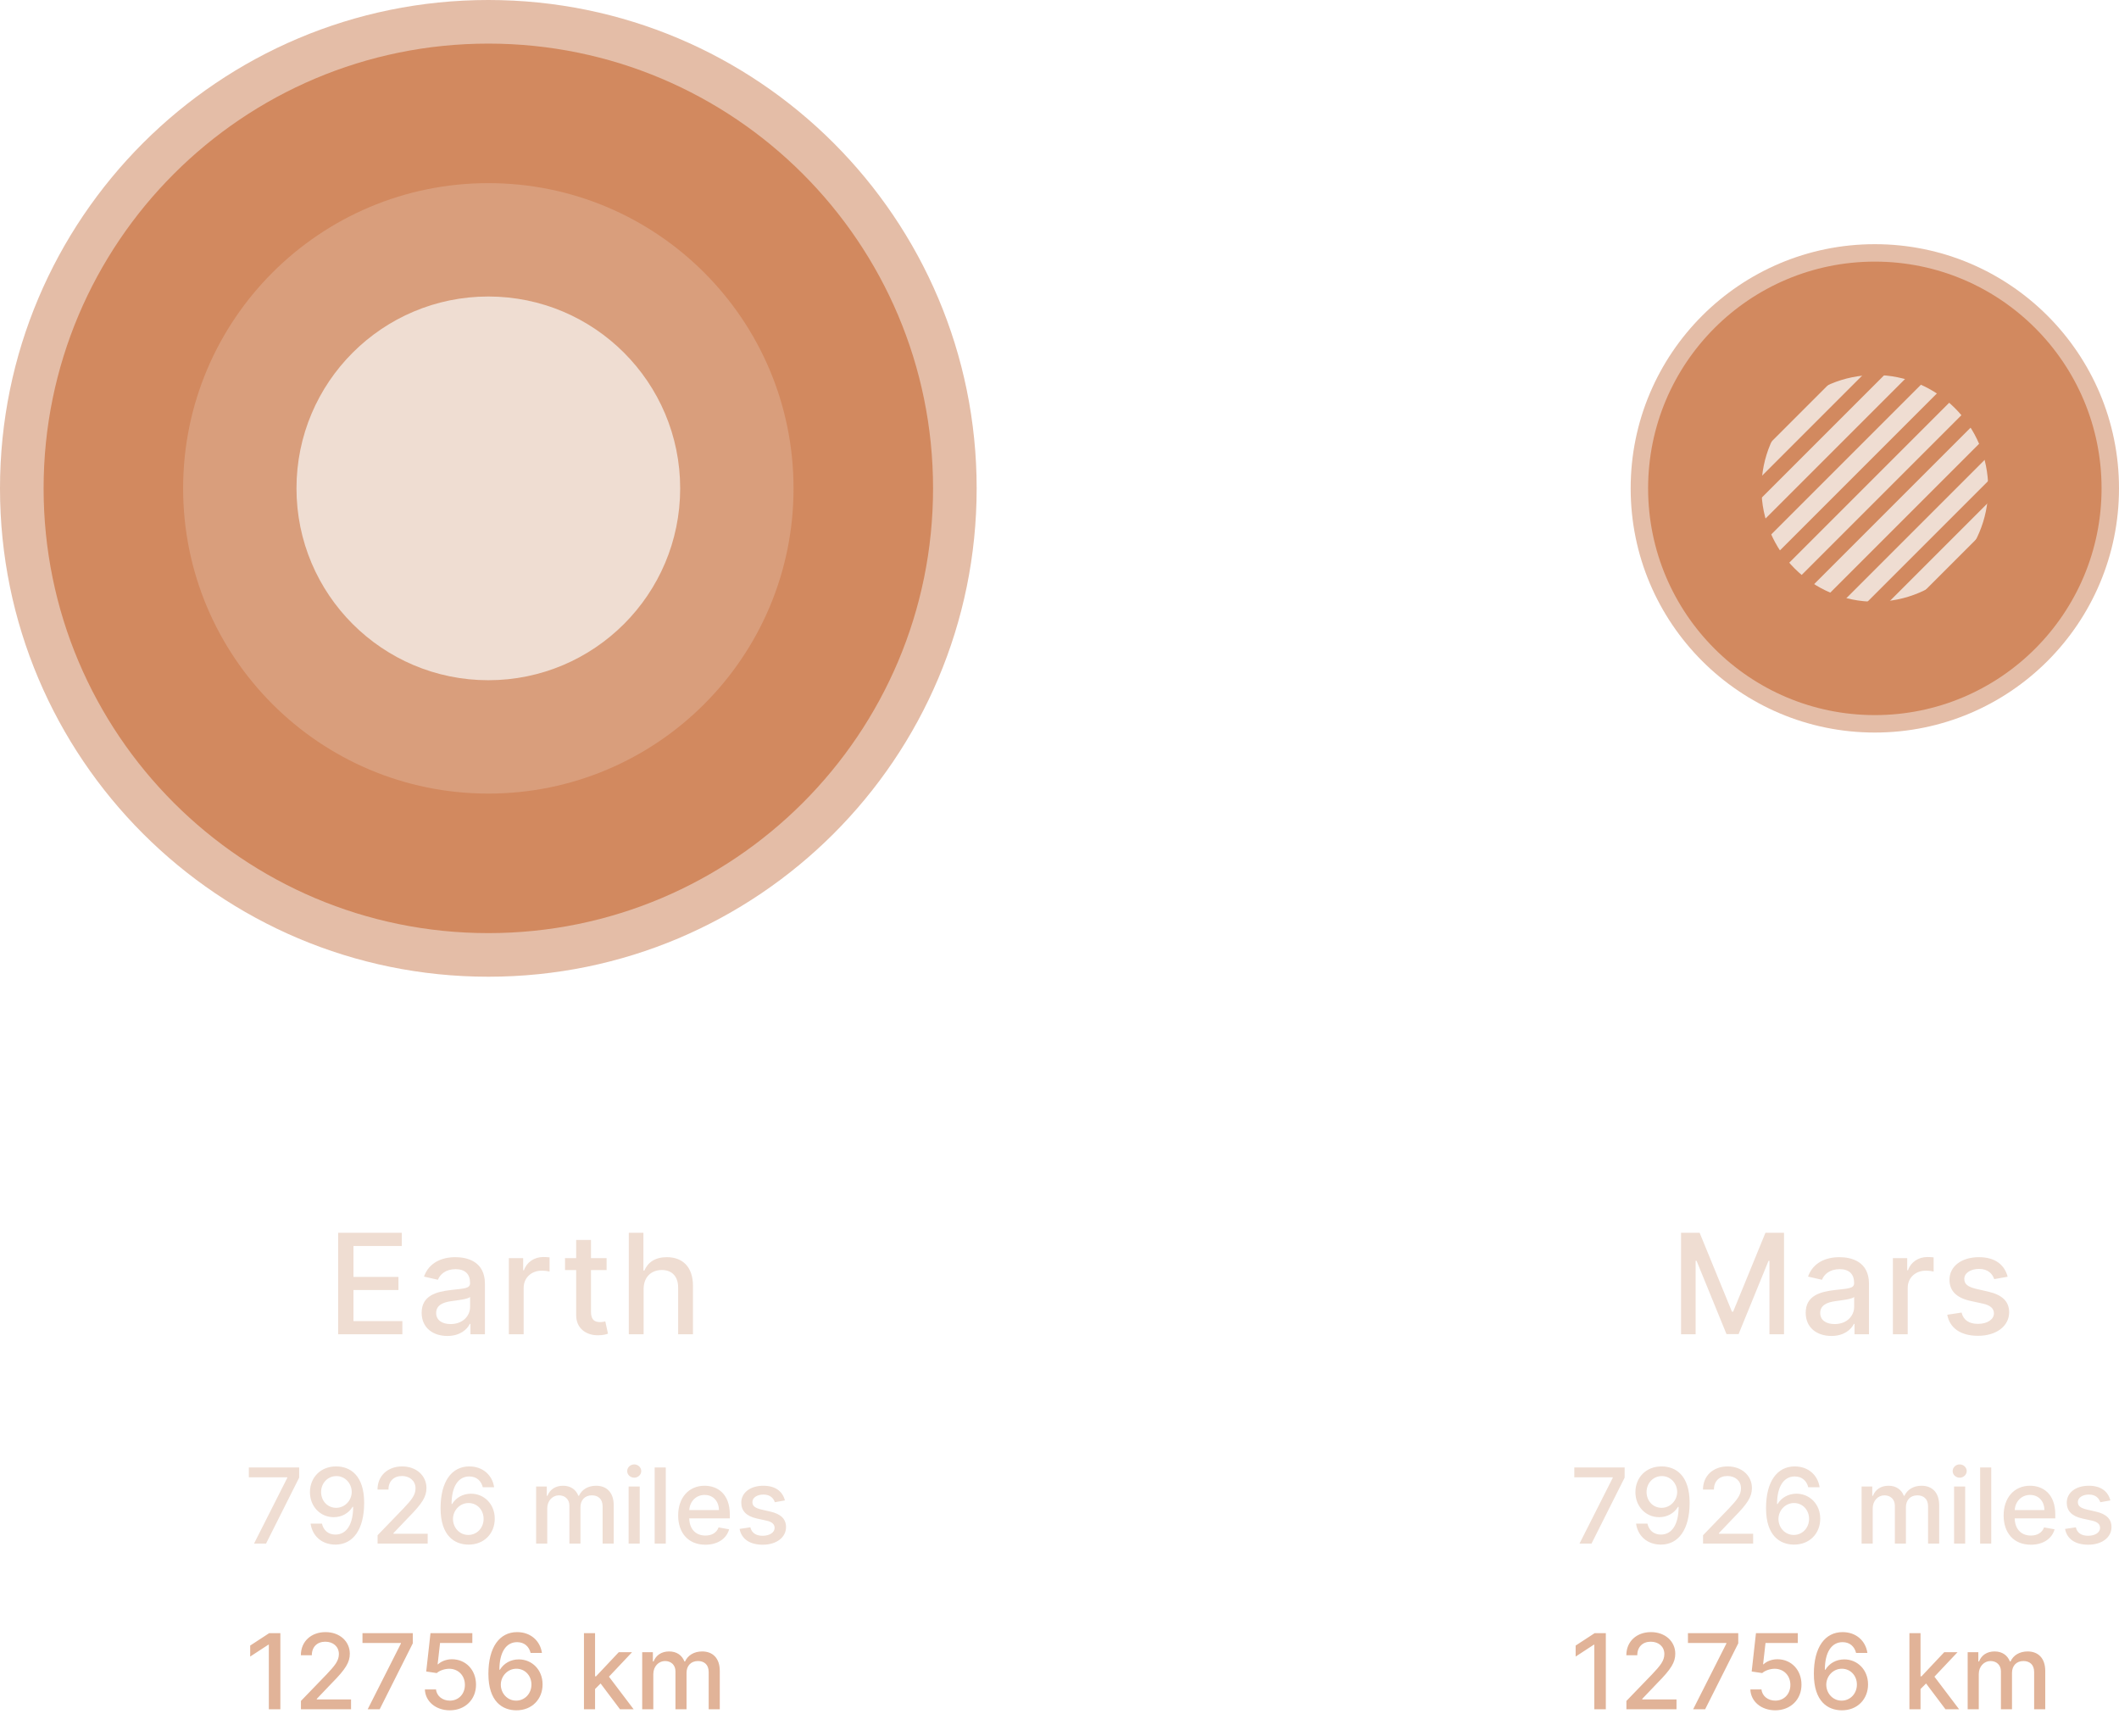
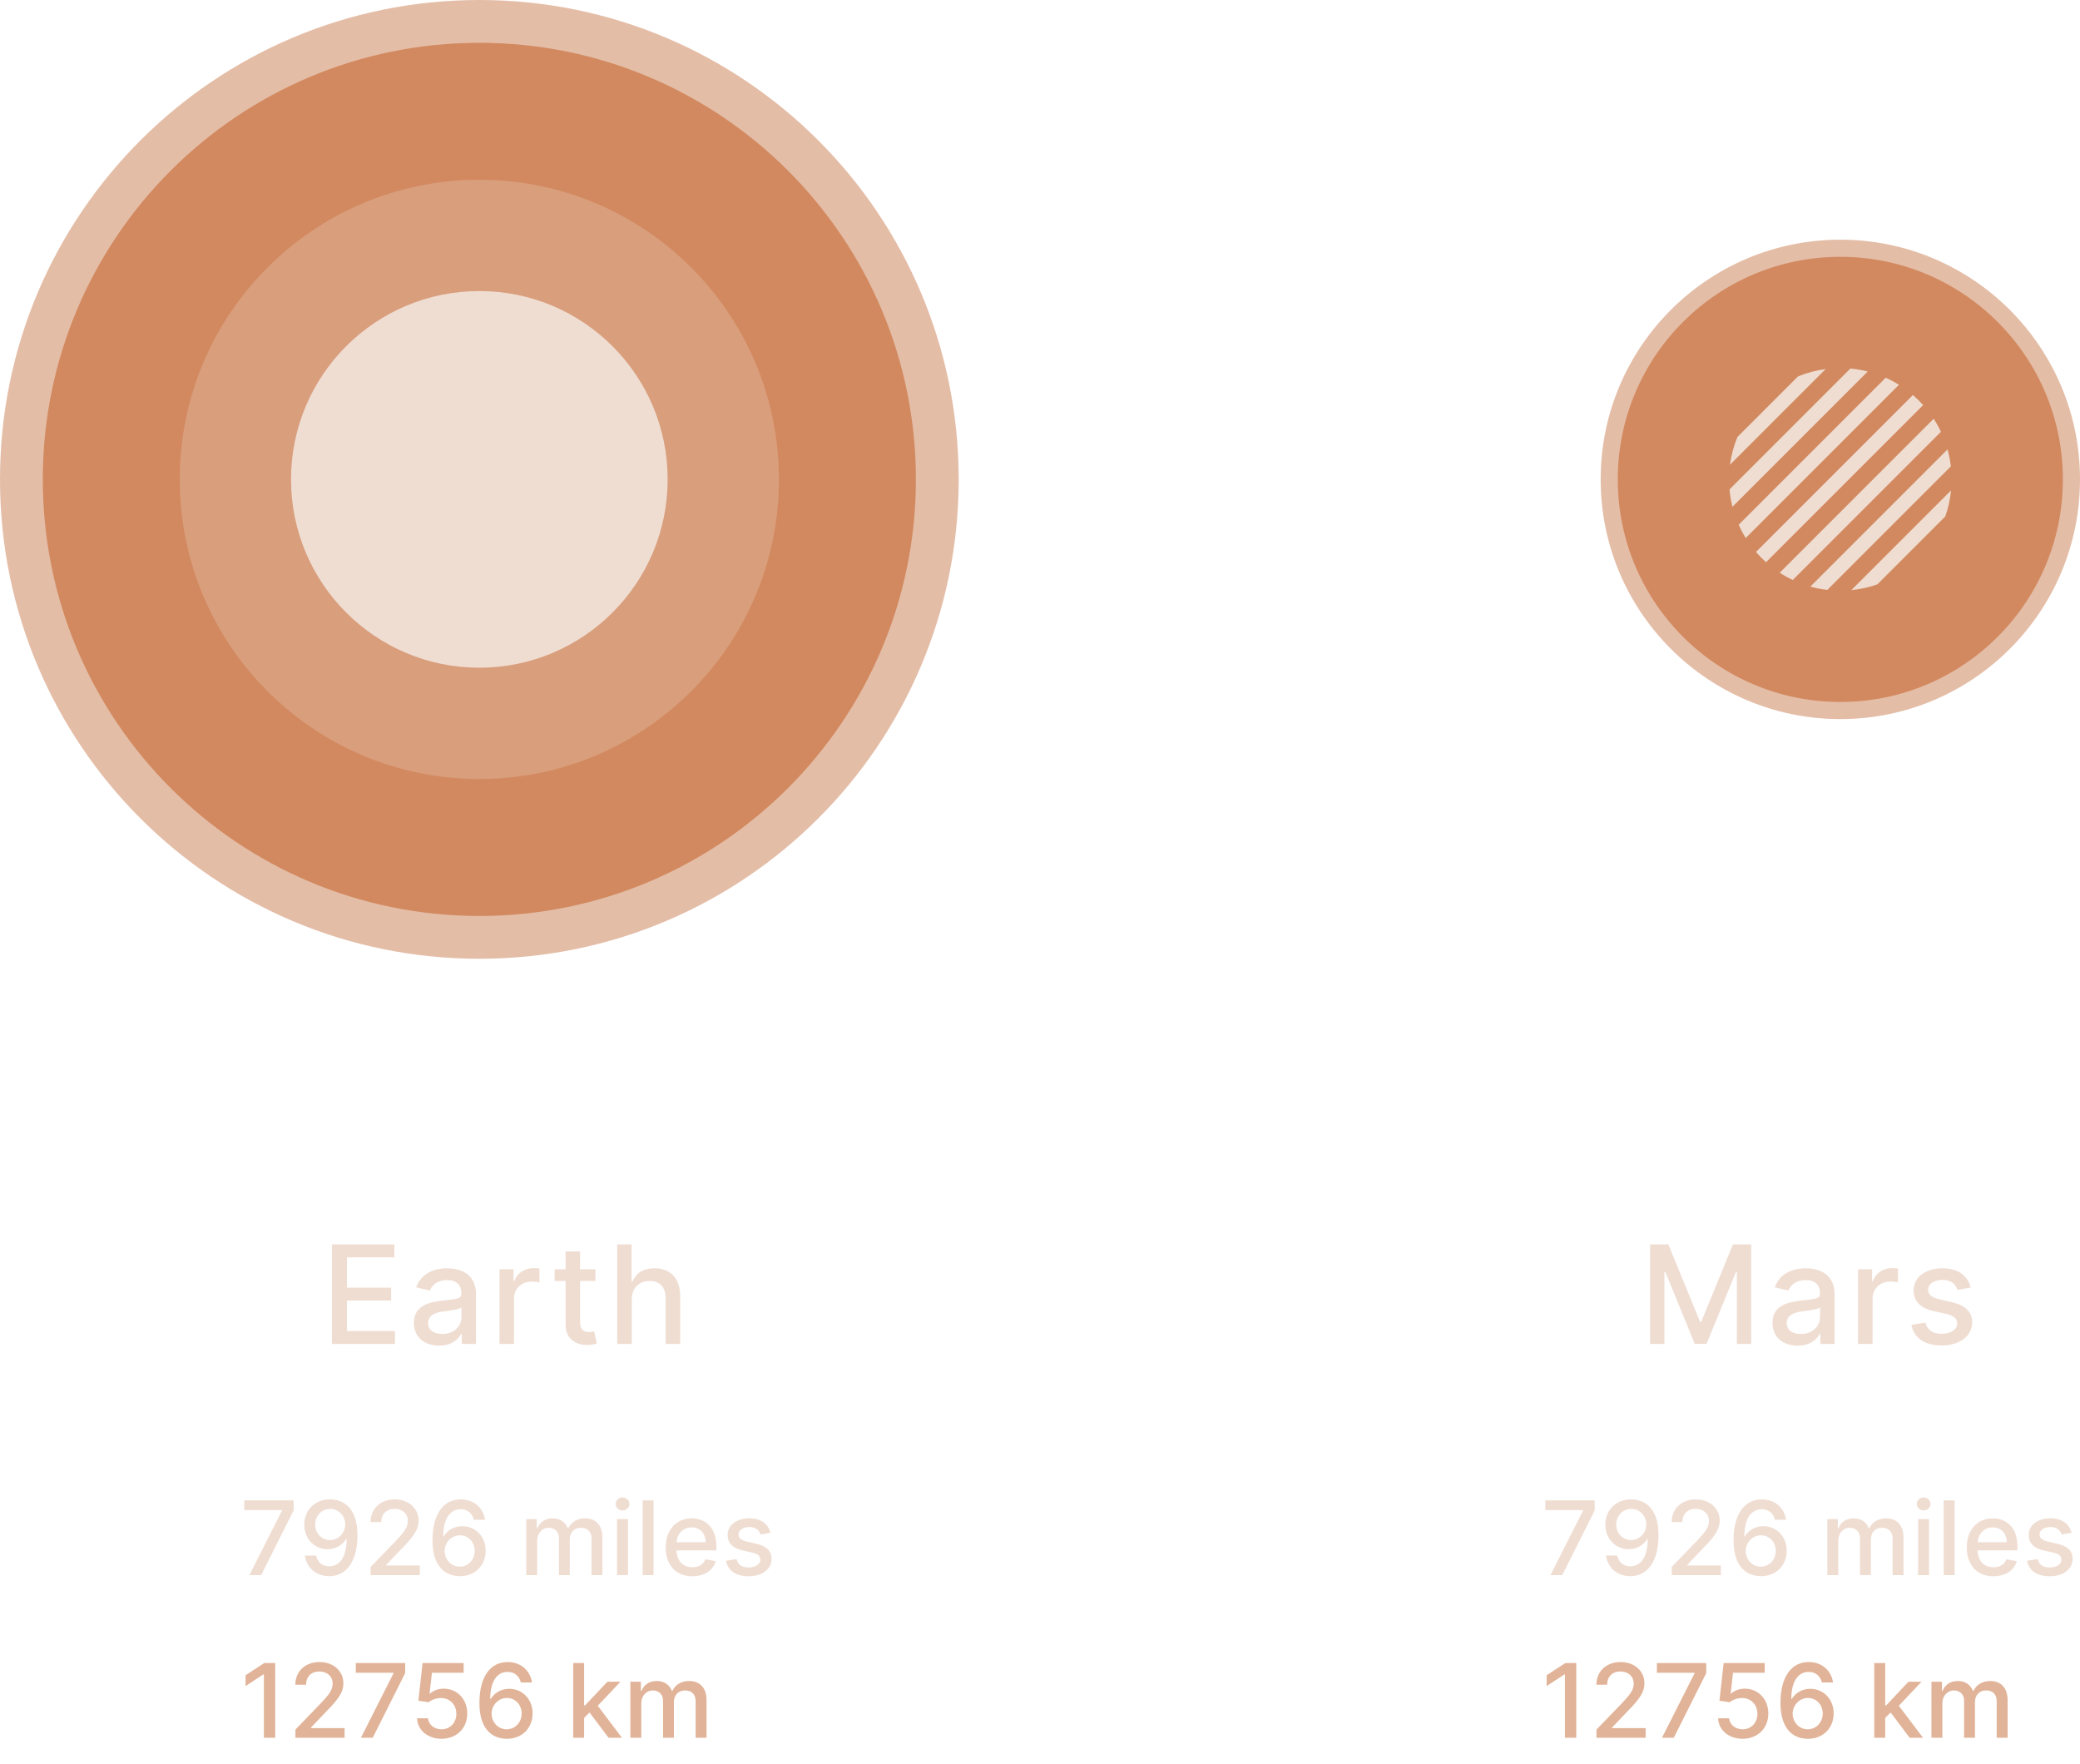
- <svg xmlns="http://www.w3.org/2000/svg" width="243" height="199" viewBox="0 0 243 199" fill="none">
+ <svg xmlns="http://www.w3.org/2000/svg" width="243" height="206" viewBox="0 0 243 206" fill="none">
  <circle cx="56" cy="56" r="56" fill="#E4BDA7" />
  <circle cx="56" cy="56" r="51" fill="#D2895F" />
  <circle cx="56" cy="56" r="35" fill="#D99E7C" />
  <circle cx="56" cy="56" r="22" fill="#EFDDD2" />
-   <path d="M38.778 153H46.142V151.489H40.534V147.926H45.693V146.42H40.534V142.875H46.074V141.364H38.778V153ZM51.302 153.193C52.746 153.193 53.558 152.46 53.882 151.807H53.95V153H55.609V147.205C55.609 144.665 53.609 144.159 52.223 144.159C50.643 144.159 49.189 144.795 48.621 146.386L50.217 146.75C50.467 146.131 51.104 145.534 52.246 145.534C53.342 145.534 53.905 146.108 53.905 147.097V147.136C53.905 147.756 53.268 147.744 51.7 147.926C50.047 148.119 48.354 148.551 48.354 150.534C48.354 152.25 49.643 153.193 51.302 153.193ZM51.672 151.83C50.712 151.83 50.018 151.398 50.018 150.557C50.018 149.648 50.825 149.324 51.808 149.193C52.359 149.119 53.666 148.972 53.91 148.727V149.852C53.91 150.886 53.087 151.83 51.672 151.83ZM58.352 153H60.051V147.67C60.051 146.528 60.932 145.705 62.136 145.705C62.488 145.705 62.886 145.767 63.023 145.807V144.182C62.852 144.159 62.517 144.142 62.301 144.142C61.278 144.142 60.403 144.722 60.085 145.659H59.994V144.273H58.352V153ZM69.562 144.273H67.772V142.182H66.073V144.273H64.795V145.636H66.073V150.79C66.068 152.375 67.278 153.142 68.619 153.114C69.159 153.108 69.522 153.006 69.721 152.932L69.414 151.528C69.301 151.551 69.091 151.602 68.818 151.602C68.267 151.602 67.772 151.42 67.772 150.438V145.636H69.562V144.273ZM73.808 147.818C73.808 146.426 74.689 145.631 75.899 145.631C77.069 145.631 77.768 146.375 77.768 147.653V153H79.467V147.449C79.467 145.273 78.274 144.159 76.478 144.159C75.12 144.159 74.302 144.75 73.893 145.693H73.785V141.364H72.109V153H73.808V147.818Z" fill="#EFDDD2" />
-   <path d="M29.134 177H30.51L34.307 169.44V168.273H28.537V169.402H32.943V169.466L29.134 177ZM38.574 168.153C36.741 168.136 35.544 169.453 35.544 171.107C35.548 172.773 36.754 173.974 38.267 173.974C39.191 173.974 39.984 173.523 40.431 172.79H40.5C40.495 174.797 39.741 175.969 38.463 175.969C37.627 175.969 37.091 175.457 36.92 174.712L35.62 174.712C35.812 176.122 36.903 177.119 38.463 177.119C40.491 177.119 41.761 175.376 41.761 172.321C41.757 169.134 40.129 168.166 38.574 168.153ZM38.578 169.261C39.588 169.261 40.334 170.118 40.334 171.077C40.338 172.048 39.549 172.901 38.552 172.901C37.551 172.901 36.826 172.099 36.822 171.089C36.822 170.075 37.576 169.261 38.578 169.261ZM43.3 177H49.045L49.045 175.871H45.116V175.807L46.85 173.991C48.448 172.376 48.904 171.605 48.904 170.629C48.904 169.227 47.762 168.153 46.117 168.153C44.485 168.153 43.292 169.21 43.292 170.804H44.549C44.545 169.866 45.15 169.253 46.092 169.253C46.978 169.253 47.651 169.798 47.651 170.668C47.651 171.439 47.191 171.993 46.254 172.986L43.3 176.045V177ZM53.707 177.119C55.531 177.136 56.741 175.824 56.736 174.149C56.741 172.479 55.526 171.281 54.014 171.281C53.093 171.281 52.296 171.724 51.849 172.462H51.785C51.789 170.48 52.539 169.304 53.818 169.304C54.657 169.304 55.185 169.815 55.364 170.54H56.664C56.464 169.159 55.377 168.153 53.818 168.153C51.789 168.153 50.523 169.896 50.523 172.93C50.519 176.143 52.156 177.107 53.707 177.119ZM53.702 176.011C52.688 176.011 51.947 175.159 51.947 174.179C51.951 173.203 52.727 172.351 53.732 172.351C54.729 172.351 55.462 173.156 55.458 174.166C55.462 175.197 54.7 176.011 53.702 176.011ZM61.481 177H62.756L62.756 172.964C62.756 172.082 63.374 171.469 64.098 171.469C64.805 171.469 65.296 171.938 65.296 172.649L65.296 177H66.565L66.565 172.828C66.565 172.04 67.047 171.469 67.878 171.469C68.551 171.469 69.105 171.844 69.105 172.73L69.105 177L70.379 177L70.379 172.611C70.379 171.115 69.544 170.369 68.359 170.369C67.418 170.369 66.71 170.821 66.395 171.52H66.327C66.041 170.804 65.44 170.369 64.567 170.369C63.702 170.369 63.058 170.8 62.785 171.52H62.705L62.705 170.455H61.481L61.481 177ZM72.087 177H73.361L73.361 170.455H72.087L72.087 177ZM72.731 169.445C73.169 169.445 73.536 169.104 73.536 168.686C73.536 168.268 73.169 167.923 72.731 167.923C72.287 167.923 71.925 168.268 71.925 168.686C71.925 169.104 72.287 169.445 72.731 169.445ZM76.349 168.273H75.075L75.075 177H76.349L76.349 168.273ZM80.885 177.132C82.312 177.132 83.322 176.429 83.612 175.364L82.406 175.146C82.176 175.764 81.622 176.08 80.897 176.08C79.806 176.08 79.073 175.372 79.039 174.111H83.693V173.659C83.693 171.294 82.278 170.369 80.795 170.369C78.971 170.369 77.769 171.759 77.769 173.77C77.769 175.803 78.954 177.132 80.885 177.132ZM79.044 173.156C79.095 172.227 79.768 171.422 80.804 171.422C81.792 171.422 82.44 172.155 82.444 173.156H79.044ZM90.011 172.053C89.747 171.034 88.95 170.369 87.535 170.369C86.057 170.369 85.008 171.149 85.008 172.308C85.008 173.237 85.571 173.855 86.798 174.128L87.906 174.371C88.537 174.511 88.831 174.793 88.831 175.202C88.831 175.709 88.29 176.105 87.454 176.105C86.692 176.105 86.202 175.777 86.048 175.134L84.817 175.321C85.03 176.48 85.993 177.132 87.463 177.132C89.044 177.132 90.139 176.293 90.139 175.108C90.139 174.183 89.551 173.612 88.349 173.335L87.31 173.097C86.59 172.926 86.278 172.683 86.283 172.24C86.278 171.737 86.824 171.379 87.548 171.379C88.341 171.379 88.707 171.818 88.856 172.257L90.011 172.053Z" fill="#EFDDD2" />
-   <path d="M32.151 187.273H30.868L28.69 188.696L28.69 189.957L30.778 188.594H30.829L30.829 196H32.151L32.151 187.273ZM34.511 196L40.256 196L40.256 194.871L36.327 194.871V194.807L38.061 192.991C39.659 191.376 40.115 190.605 40.115 189.629C40.115 188.227 38.973 187.153 37.328 187.153C35.696 187.153 34.503 188.21 34.503 189.804H35.76C35.756 188.866 36.361 188.253 37.303 188.253C38.189 188.253 38.862 188.798 38.862 189.668C38.862 190.439 38.402 190.993 37.465 191.986L34.511 195.045V196ZM42.165 196H43.541L47.338 188.44V187.273H41.568V188.402H45.974V188.466L42.165 196ZM51.584 196.119C53.339 196.119 54.592 194.879 54.588 193.179C54.592 191.491 53.416 190.264 51.826 190.264C51.179 190.264 50.578 190.511 50.237 190.844H50.186L50.463 188.402L54.166 188.402V187.273L49.367 187.273L48.877 191.67L50.084 191.849C50.412 191.555 51 191.355 51.528 191.355C52.564 191.364 53.314 192.139 53.314 193.205C53.314 194.253 52.585 195.011 51.584 195.011C50.74 195.011 50.071 194.474 50.002 193.724H48.724C48.775 195.114 49.981 196.119 51.584 196.119ZM59.191 196.119C61.015 196.136 62.225 194.824 62.221 193.149C62.225 191.479 61.011 190.281 59.498 190.281C58.577 190.281 57.781 190.724 57.333 191.462H57.269C57.273 189.48 58.023 188.304 59.302 188.304C60.141 188.304 60.67 188.815 60.849 189.54H62.148C61.948 188.159 60.861 187.153 59.302 187.153C57.273 187.153 56.008 188.896 56.008 191.93C56.004 195.143 57.64 196.107 59.191 196.119ZM59.187 195.011C58.173 195.011 57.431 194.159 57.431 193.179C57.435 192.203 58.211 191.351 59.217 191.351C60.214 191.351 60.947 192.156 60.943 193.166C60.947 194.197 60.184 195.011 59.187 195.011ZM66.966 196H68.24L68.24 193.678L68.875 193.043L71.099 196H72.663L69.834 192.263L72.484 189.455H70.959L68.351 192.224H68.24L68.24 187.273H66.966L66.966 196ZM73.646 196H74.92L74.92 191.964C74.92 191.082 75.538 190.469 76.262 190.469C76.969 190.469 77.46 190.938 77.46 191.649L77.46 196H78.729L78.729 191.828C78.729 191.04 79.211 190.469 80.042 190.469C80.715 190.469 81.269 190.844 81.269 191.73L81.269 196H82.543L82.543 191.611C82.543 190.115 81.708 189.369 80.523 189.369C79.582 189.369 78.874 189.821 78.559 190.52H78.491C78.205 189.804 77.604 189.369 76.731 189.369C75.866 189.369 75.222 189.8 74.95 190.52H74.869L74.869 189.455H73.646L73.646 196Z" fill="#E1B398" />
-   <path d="M192.778 141.364V153H194.449V144.574H194.557L197.989 152.983H199.375L202.807 144.58H202.915V153H204.585V141.364H202.455L198.75 150.409H198.614L194.909 141.364H192.778ZM210.021 153.193C211.464 153.193 212.277 152.46 212.601 151.807H212.669V153H214.328V147.205C214.328 144.665 212.328 144.159 210.942 144.159C209.362 144.159 207.908 144.795 207.339 146.386L208.936 146.75C209.186 146.131 209.822 145.534 210.964 145.534C212.061 145.534 212.623 146.108 212.623 147.097V147.136C212.623 147.756 211.987 147.744 210.419 147.926C208.766 148.119 207.072 148.551 207.072 150.534C207.072 152.25 208.362 153.193 210.021 153.193ZM210.391 151.83C209.43 151.83 208.737 151.398 208.737 150.557C208.737 149.648 209.544 149.324 210.527 149.193C211.078 149.119 212.385 148.972 212.629 148.727V149.852C212.629 150.886 211.805 151.83 210.391 151.83ZM217.071 153H218.77V147.67C218.77 146.528 219.65 145.705 220.855 145.705C221.207 145.705 221.605 145.767 221.741 145.807V144.182C221.571 144.159 221.236 144.142 221.02 144.142C219.997 144.142 219.122 144.722 218.804 145.659H218.713V144.273H217.071V153ZM230.231 146.403C229.879 145.045 228.816 144.159 226.93 144.159C224.958 144.159 223.561 145.199 223.561 146.744C223.561 147.983 224.311 148.807 225.947 149.17L227.424 149.494C228.265 149.682 228.657 150.057 228.657 150.602C228.657 151.278 227.936 151.807 226.822 151.807C225.805 151.807 225.152 151.369 224.947 150.511L223.305 150.761C223.589 152.307 224.873 153.176 226.833 153.176C228.941 153.176 230.402 152.057 230.402 150.477C230.402 149.244 229.618 148.483 228.015 148.114L226.629 147.795C225.669 147.568 225.254 147.244 225.26 146.653C225.254 145.983 225.981 145.506 226.947 145.506C228.004 145.506 228.493 146.091 228.691 146.676L230.231 146.403Z" fill="#EFDDD2" />
-   <path d="M181.134 177H182.51L186.307 169.44V168.273H180.537V169.402H184.943V169.466L181.134 177ZM190.574 168.153C188.741 168.136 187.544 169.453 187.544 171.107C187.548 172.773 188.754 173.974 190.267 173.974C191.191 173.974 191.984 173.523 192.431 172.79H192.5C192.495 174.797 191.741 175.969 190.463 175.969C189.627 175.969 189.091 175.457 188.92 174.712L187.62 174.712C187.812 176.122 188.903 177.119 190.463 177.119C192.491 177.119 193.761 175.376 193.761 172.321C193.757 169.134 192.129 168.166 190.574 168.153ZM190.578 169.261C191.588 169.261 192.333 170.118 192.333 171.077C192.338 172.048 191.549 172.901 190.552 172.901C189.551 172.901 188.826 172.099 188.822 171.089C188.822 170.075 189.576 169.261 190.578 169.261ZM195.3 177H201.045V175.871H197.116V175.807L198.85 173.991C200.448 172.376 200.904 171.605 200.904 170.629C200.904 169.227 199.762 168.153 198.117 168.153C196.485 168.153 195.292 169.21 195.292 170.804H196.549C196.545 169.866 197.15 169.253 198.092 169.253C198.978 169.253 199.651 169.798 199.651 170.668C199.651 171.439 199.191 171.993 198.254 172.986L195.3 176.045V177ZM205.707 177.119C207.531 177.136 208.741 175.824 208.737 174.149C208.741 172.479 207.526 171.281 206.013 171.281C205.093 171.281 204.296 171.724 203.849 172.462H203.785C203.789 170.48 204.539 169.304 205.817 169.304C206.657 169.304 207.185 169.815 207.364 170.54H208.664C208.464 169.159 207.377 168.153 205.817 168.153C203.789 168.153 202.523 169.896 202.523 172.93C202.519 176.143 204.156 177.107 205.707 177.119ZM205.702 176.011C204.688 176.011 203.947 175.159 203.947 174.179C203.951 173.203 204.727 172.351 205.732 172.351C206.729 172.351 207.462 173.156 207.458 174.166C207.462 175.197 206.7 176.011 205.702 176.011ZM213.482 177H214.756L214.756 172.964C214.756 172.082 215.374 171.469 216.098 171.469C216.805 171.469 217.295 171.938 217.295 172.649L217.295 177H218.565L218.565 172.828C218.565 172.04 219.047 171.469 219.878 171.469C220.551 171.469 221.105 171.844 221.105 172.73L221.105 177L222.379 177L222.379 172.611C222.379 171.115 221.544 170.369 220.359 170.369C219.418 170.369 218.71 170.821 218.395 171.52H218.327C218.041 170.804 217.44 170.369 216.567 170.369C215.702 170.369 215.058 170.8 214.786 171.52H214.705V170.455H213.482L213.482 177ZM224.087 177H225.361L225.361 170.455H224.087L224.087 177ZM224.73 169.445C225.169 169.445 225.536 169.104 225.536 168.686C225.536 168.268 225.169 167.923 224.73 167.923C224.287 167.923 223.925 168.268 223.925 168.686C223.925 169.104 224.287 169.445 224.73 169.445ZM228.349 168.273H227.075L227.075 177H228.349L228.349 168.273ZM232.885 177.132C234.312 177.132 235.322 176.429 235.612 175.364L234.406 175.146C234.176 175.764 233.622 176.08 232.897 176.08C231.806 176.08 231.074 175.372 231.039 174.111H235.693V173.659C235.693 171.294 234.278 170.369 232.795 170.369C230.971 170.369 229.77 171.759 229.77 173.77C229.77 175.803 230.954 177.132 232.885 177.132ZM231.044 173.156C231.095 172.227 231.768 171.422 232.804 171.422C233.792 171.422 234.44 172.155 234.444 173.156H231.044ZM242.011 172.053C241.747 171.034 240.95 170.369 239.536 170.369C238.057 170.369 237.009 171.149 237.009 172.308C237.009 173.237 237.571 173.855 238.798 174.128L239.906 174.371C240.537 174.511 240.831 174.793 240.831 175.202C240.831 175.709 240.29 176.105 239.455 176.105C238.692 176.105 238.202 175.777 238.048 175.134L236.817 175.321C237.03 176.48 237.993 177.132 239.463 177.132C241.044 177.132 242.139 176.293 242.139 175.108C242.139 174.183 241.551 173.612 240.349 173.335L239.31 173.097C238.589 172.926 238.278 172.683 238.283 172.24C238.278 171.737 238.824 171.379 239.548 171.379C240.341 171.379 240.707 171.818 240.857 172.257L242.011 172.053Z" fill="#EFDDD2" />
-   <path d="M184.151 187.273H182.868L180.69 188.696V189.957L182.778 188.594H182.83L182.83 196H184.151L184.151 187.273ZM186.511 196L192.256 196V194.871L188.327 194.871V194.807L190.061 192.991C191.659 191.376 192.115 190.605 192.115 189.629C192.115 188.227 190.973 187.153 189.328 187.153C187.696 187.153 186.503 188.21 186.503 189.804H187.76C187.756 188.866 188.361 188.253 189.303 188.253C190.189 188.253 190.862 188.798 190.862 189.668C190.862 190.439 190.402 190.993 189.464 191.986L186.511 195.045V196ZM194.165 196H195.541L199.338 188.44V187.273H193.568V188.402H197.974V188.466L194.165 196ZM203.583 196.119C205.339 196.119 206.592 194.879 206.588 193.179C206.592 191.491 205.416 190.264 203.826 190.264C203.179 190.264 202.578 190.511 202.237 190.844H202.186L202.463 188.402L206.166 188.402V187.273L201.368 187.273L200.877 191.67L202.083 191.849C202.412 191.555 203 191.355 203.528 191.355C204.564 191.364 205.314 192.139 205.314 193.205C205.314 194.253 204.585 195.011 203.583 195.011C202.74 195.011 202.071 194.474 202.002 193.724H200.724C200.775 195.114 201.981 196.119 203.583 196.119ZM211.191 196.119C213.015 196.136 214.225 194.824 214.221 193.149C214.225 191.479 213.011 190.281 211.498 190.281C210.577 190.281 209.781 190.724 209.333 191.462H209.269C209.273 189.48 210.023 188.304 211.302 188.304C212.141 188.304 212.67 188.815 212.849 189.54H214.148C213.948 188.159 212.862 187.153 211.302 187.153C209.273 187.153 208.008 188.896 208.008 191.93C208.004 195.143 209.64 196.107 211.191 196.119ZM211.187 195.011C210.173 195.011 209.431 194.159 209.431 193.179C209.435 192.203 210.211 191.351 211.217 191.351C212.214 191.351 212.947 192.156 212.942 193.166C212.947 194.197 212.184 195.011 211.187 195.011ZM218.966 196H220.24L220.24 193.678L220.875 193.043L223.099 196H224.663L221.834 192.263L224.484 189.455H222.959L220.351 192.224H220.24V187.273H218.966L218.966 196ZM225.646 196H226.92L226.92 191.964C226.92 191.082 227.538 190.469 228.262 190.469C228.969 190.469 229.46 190.938 229.46 191.649L229.46 196H230.729L230.729 191.828C230.729 191.04 231.211 190.469 232.042 190.469C232.715 190.469 233.269 190.844 233.269 191.73L233.269 196H234.543L234.543 191.611C234.543 190.115 233.708 189.369 232.523 189.369C231.582 189.369 230.874 189.821 230.559 190.52H230.491C230.205 189.804 229.604 189.369 228.731 189.369C227.866 189.369 227.222 189.8 226.95 190.52H226.869V189.455H225.646L225.646 196Z" fill="#E1B398" />
+   <path d="M38.778 157H46.142V155.489H40.534V151.926H45.693V150.42H40.534V146.875H46.074V145.364H38.778V157ZM51.302 157.193C52.746 157.193 53.558 156.46 53.882 155.807H53.95V157H55.609V151.205C55.609 148.665 53.609 148.159 52.223 148.159C50.643 148.159 49.189 148.795 48.621 150.386L50.217 150.75C50.467 150.131 51.104 149.534 52.246 149.534C53.342 149.534 53.905 150.108 53.905 151.097V151.136C53.905 151.756 53.268 151.744 51.7 151.926C50.047 152.119 48.354 152.551 48.354 154.534C48.354 156.25 49.643 157.193 51.302 157.193ZM51.672 155.83C50.712 155.83 50.018 155.398 50.018 154.557C50.018 153.648 50.825 153.324 51.808 153.193C52.359 153.119 53.666 152.972 53.91 152.727V153.852C53.91 154.886 53.087 155.83 51.672 155.83ZM58.352 157H60.051V151.67C60.051 150.528 60.932 149.705 62.136 149.705C62.488 149.705 62.886 149.767 63.023 149.807V148.182C62.852 148.159 62.517 148.142 62.301 148.142C61.278 148.142 60.403 148.722 60.085 149.659H59.994V148.273H58.352V157ZM69.562 148.273H67.772V146.182H66.073V148.273H64.795V149.636H66.073V154.79C66.068 156.375 67.278 157.142 68.619 157.114C69.159 157.108 69.522 157.006 69.721 156.932L69.414 155.528C69.301 155.551 69.091 155.602 68.818 155.602C68.267 155.602 67.772 155.42 67.772 154.438V149.636H69.562V148.273ZM73.808 151.818C73.808 150.426 74.689 149.631 75.899 149.631C77.069 149.631 77.768 150.375 77.768 151.653V157H79.467V151.449C79.467 149.273 78.274 148.159 76.478 148.159C75.12 148.159 74.302 148.75 73.893 149.693H73.785V145.364H72.109V157H73.808V151.818Z" fill="#EFDDD2" />
+   <path d="M29.134 184H30.51L34.307 176.44V175.273H28.537V176.402H32.943V176.466L29.134 184ZM38.574 175.153C36.741 175.136 35.544 176.453 35.544 178.107C35.548 179.773 36.754 180.974 38.267 180.974C39.191 180.974 39.984 180.523 40.431 179.79H40.5C40.495 181.797 39.741 182.969 38.463 182.969C37.627 182.969 37.091 182.457 36.92 181.712L35.62 181.712C35.812 183.122 36.903 184.119 38.463 184.119C40.491 184.119 41.761 182.376 41.761 179.321C41.757 176.134 40.129 175.166 38.574 175.153ZM38.578 176.261C39.588 176.261 40.334 177.118 40.334 178.077C40.338 179.048 39.549 179.901 38.552 179.901C37.551 179.901 36.826 179.099 36.822 178.089C36.822 177.075 37.576 176.261 38.578 176.261ZM43.3 184H49.045L49.045 182.871H45.116V182.807L46.85 180.991C48.448 179.376 48.904 178.605 48.904 177.629C48.904 176.227 47.762 175.153 46.117 175.153C44.485 175.153 43.292 176.21 43.292 177.804H44.549C44.545 176.866 45.15 176.253 46.092 176.253C46.978 176.253 47.651 176.798 47.651 177.668C47.651 178.439 47.191 178.993 46.254 179.986L43.3 183.045V184ZM53.707 184.119C55.531 184.136 56.741 182.824 56.736 181.149C56.741 179.479 55.526 178.281 54.014 178.281C53.093 178.281 52.296 178.724 51.849 179.462H51.785C51.789 177.48 52.539 176.304 53.818 176.304C54.657 176.304 55.185 176.815 55.364 177.54H56.664C56.464 176.159 55.377 175.153 53.818 175.153C51.789 175.153 50.523 176.896 50.523 179.93C50.519 183.143 52.156 184.107 53.707 184.119ZM53.702 183.011C52.688 183.011 51.947 182.159 51.947 181.179C51.951 180.203 52.727 179.351 53.732 179.351C54.729 179.351 55.462 180.156 55.458 181.166C55.462 182.197 54.7 183.011 53.702 183.011ZM61.481 184H62.756L62.756 179.964C62.756 179.082 63.374 178.469 64.098 178.469C64.805 178.469 65.296 178.938 65.296 179.649L65.296 184H66.565L66.565 179.828C66.565 179.04 67.047 178.469 67.878 178.469C68.551 178.469 69.105 178.844 69.105 179.73L69.105 184L70.379 184L70.379 179.611C70.379 178.115 69.544 177.369 68.359 177.369C67.418 177.369 66.71 177.821 66.395 178.52H66.327C66.041 177.804 65.44 177.369 64.567 177.369C63.702 177.369 63.058 177.8 62.785 178.52H62.705L62.705 177.455H61.481L61.481 184ZM72.087 184H73.361L73.361 177.455H72.087L72.087 184ZM72.731 176.445C73.169 176.445 73.536 176.104 73.536 175.686C73.536 175.268 73.169 174.923 72.731 174.923C72.287 174.923 71.925 175.268 71.925 175.686C71.925 176.104 72.287 176.445 72.731 176.445ZM76.349 175.273H75.075L75.075 184H76.349L76.349 175.273ZM80.885 184.132C82.312 184.132 83.322 183.429 83.612 182.364L82.406 182.146C82.176 182.764 81.622 183.08 80.897 183.08C79.806 183.08 79.073 182.372 79.039 181.111H83.693V180.659C83.693 178.294 82.278 177.369 80.795 177.369C78.971 177.369 77.769 178.759 77.769 180.77C77.769 182.803 78.954 184.132 80.885 184.132ZM79.044 180.156C79.095 179.227 79.768 178.422 80.804 178.422C81.792 178.422 82.44 179.155 82.444 180.156H79.044ZM90.011 179.053C89.747 178.034 88.95 177.369 87.535 177.369C86.057 177.369 85.008 178.149 85.008 179.308C85.008 180.237 85.571 180.855 86.798 181.128L87.906 181.371C88.537 181.511 88.831 181.793 88.831 182.202C88.831 182.709 88.29 183.105 87.454 183.105C86.692 183.105 86.202 182.777 86.048 182.134L84.817 182.321C85.03 183.48 85.993 184.132 87.463 184.132C89.044 184.132 90.139 183.293 90.139 182.108C90.139 181.183 89.551 180.612 88.349 180.335L87.31 180.097C86.59 179.926 86.278 179.683 86.283 179.24C86.278 178.737 86.824 178.379 87.548 178.379C88.341 178.379 88.707 178.818 88.856 179.257L90.011 179.053Z" fill="#EFDDD2" />
+   <path d="M32.151 194.273H30.868L28.69 195.696L28.69 196.957L30.778 195.594H30.829L30.829 203H32.151L32.151 194.273ZM34.511 203L40.256 203L40.256 201.871L36.327 201.871V201.807L38.061 199.991C39.659 198.376 40.115 197.605 40.115 196.629C40.115 195.227 38.973 194.153 37.328 194.153C35.696 194.153 34.503 195.21 34.503 196.804H35.76C35.756 195.866 36.361 195.253 37.303 195.253C38.189 195.253 38.862 195.798 38.862 196.668C38.862 197.439 38.402 197.993 37.465 198.986L34.511 202.045V203ZM42.165 203H43.541L47.338 195.44V194.273H41.568V195.402H45.974V195.466L42.165 203ZM51.584 203.119C53.339 203.119 54.592 201.879 54.588 200.179C54.592 198.491 53.416 197.264 51.826 197.264C51.179 197.264 50.578 197.511 50.237 197.844H50.186L50.463 195.402L54.166 195.402V194.273L49.367 194.273L48.877 198.67L50.084 198.849C50.412 198.555 51 198.355 51.528 198.355C52.564 198.364 53.314 199.139 53.314 200.205C53.314 201.253 52.585 202.011 51.584 202.011C50.74 202.011 50.071 201.474 50.002 200.724H48.724C48.775 202.114 49.981 203.119 51.584 203.119ZM59.191 203.119C61.015 203.136 62.225 201.824 62.221 200.149C62.225 198.479 61.011 197.281 59.498 197.281C58.577 197.281 57.781 197.724 57.333 198.462H57.269C57.273 196.48 58.023 195.304 59.302 195.304C60.141 195.304 60.67 195.815 60.849 196.54H62.148C61.948 195.159 60.861 194.153 59.302 194.153C57.273 194.153 56.008 195.896 56.008 198.93C56.004 202.143 57.64 203.107 59.191 203.119ZM59.187 202.011C58.173 202.011 57.431 201.159 57.431 200.179C57.435 199.203 58.211 198.351 59.217 198.351C60.214 198.351 60.947 199.156 60.943 200.166C60.947 201.197 60.184 202.011 59.187 202.011ZM66.966 203H68.24L68.24 200.678L68.875 200.043L71.099 203H72.663L69.834 199.263L72.484 196.455H70.959L68.351 199.224H68.24L68.24 194.273H66.966L66.966 203ZM73.646 203H74.92L74.92 198.964C74.92 198.082 75.538 197.469 76.262 197.469C76.969 197.469 77.46 197.938 77.46 198.649L77.46 203H78.729L78.729 198.828C78.729 198.04 79.211 197.469 80.042 197.469C80.715 197.469 81.269 197.844 81.269 198.73L81.269 203H82.543L82.543 198.611C82.543 197.115 81.708 196.369 80.523 196.369C79.582 196.369 78.874 196.821 78.559 197.52H78.491C78.205 196.804 77.604 196.369 76.731 196.369C75.866 196.369 75.222 196.8 74.95 197.52H74.869L74.869 196.455H73.646L73.646 203Z" fill="#E1B398" />
+   <path d="M192.778 145.364V157H194.449V148.574H194.557L197.989 156.983H199.375L202.807 148.58H202.915V157H204.585V145.364H202.455L198.75 154.409H198.614L194.909 145.364H192.778ZM210.021 157.193C211.464 157.193 212.277 156.46 212.601 155.807H212.669V157H214.328V151.205C214.328 148.665 212.328 148.159 210.942 148.159C209.362 148.159 207.908 148.795 207.339 150.386L208.936 150.75C209.186 150.131 209.822 149.534 210.964 149.534C212.061 149.534 212.623 150.108 212.623 151.097V151.136C212.623 151.756 211.987 151.744 210.419 151.926C208.766 152.119 207.072 152.551 207.072 154.534C207.072 156.25 208.362 157.193 210.021 157.193ZM210.391 155.83C209.43 155.83 208.737 155.398 208.737 154.557C208.737 153.648 209.544 153.324 210.527 153.193C211.078 153.119 212.385 152.972 212.629 152.727V153.852C212.629 154.886 211.805 155.83 210.391 155.83ZM217.071 157H218.77V151.67C218.77 150.528 219.65 149.705 220.855 149.705C221.207 149.705 221.605 149.767 221.741 149.807V148.182C221.571 148.159 221.236 148.142 221.02 148.142C219.997 148.142 219.122 148.722 218.804 149.659H218.713V148.273H217.071V157ZM230.231 150.403C229.879 149.045 228.816 148.159 226.93 148.159C224.958 148.159 223.561 149.199 223.561 150.744C223.561 151.983 224.311 152.807 225.947 153.17L227.424 153.494C228.265 153.682 228.657 154.057 228.657 154.602C228.657 155.278 227.936 155.807 226.822 155.807C225.805 155.807 225.152 155.369 224.947 154.511L223.305 154.761C223.589 156.307 224.873 157.176 226.833 157.176C228.941 157.176 230.402 156.057 230.402 154.477C230.402 153.244 229.618 152.483 228.015 152.114L226.629 151.795C225.669 151.568 225.254 151.244 225.26 150.653C225.254 149.983 225.981 149.506 226.947 149.506C228.004 149.506 228.493 150.091 228.691 150.676L230.231 150.403Z" fill="#EFDDD2" />
+   <path d="M181.134 184H182.51L186.307 176.44V175.273H180.537V176.402H184.943V176.466L181.134 184ZM190.574 175.153C188.741 175.136 187.544 176.453 187.544 178.107C187.548 179.773 188.754 180.974 190.267 180.974C191.191 180.974 191.984 180.523 192.431 179.79H192.5C192.495 181.797 191.741 182.969 190.463 182.969C189.627 182.969 189.091 182.457 188.92 181.712L187.62 181.712C187.812 183.122 188.903 184.119 190.463 184.119C192.491 184.119 193.761 182.376 193.761 179.321C193.757 176.134 192.129 175.166 190.574 175.153ZM190.578 176.261C191.588 176.261 192.333 177.118 192.333 178.077C192.338 179.048 191.549 179.901 190.552 179.901C189.551 179.901 188.826 179.099 188.822 178.089C188.822 177.075 189.576 176.261 190.578 176.261ZM195.3 184H201.045V182.871H197.116V182.807L198.85 180.991C200.448 179.376 200.904 178.605 200.904 177.629C200.904 176.227 199.762 175.153 198.117 175.153C196.485 175.153 195.292 176.21 195.292 177.804H196.549C196.545 176.866 197.15 176.253 198.092 176.253C198.978 176.253 199.651 176.798 199.651 177.668C199.651 178.439 199.191 178.993 198.254 179.986L195.3 183.045V184ZM205.707 184.119C207.531 184.136 208.741 182.824 208.737 181.149C208.741 179.479 207.526 178.281 206.013 178.281C205.093 178.281 204.296 178.724 203.849 179.462H203.785C203.789 177.48 204.539 176.304 205.817 176.304C206.657 176.304 207.185 176.815 207.364 177.54H208.664C208.464 176.159 207.377 175.153 205.817 175.153C203.789 175.153 202.523 176.896 202.523 179.93C202.519 183.143 204.156 184.107 205.707 184.119ZM205.702 183.011C204.688 183.011 203.947 182.159 203.947 181.179C203.951 180.203 204.727 179.351 205.732 179.351C206.729 179.351 207.462 180.156 207.458 181.166C207.462 182.197 206.7 183.011 205.702 183.011ZM213.482 184H214.756L214.756 179.964C214.756 179.082 215.374 178.469 216.098 178.469C216.805 178.469 217.295 178.938 217.295 179.649L217.295 184H218.565L218.565 179.828C218.565 179.04 219.047 178.469 219.878 178.469C220.551 178.469 221.105 178.844 221.105 179.73L221.105 184L222.379 184L222.379 179.611C222.379 178.115 221.544 177.369 220.359 177.369C219.418 177.369 218.71 177.821 218.395 178.52H218.327C218.041 177.804 217.44 177.369 216.567 177.369C215.702 177.369 215.058 177.8 214.786 178.52H214.705V177.455H213.482L213.482 184ZM224.087 184H225.361L225.361 177.455H224.087L224.087 184ZM224.73 176.445C225.169 176.445 225.536 176.104 225.536 175.686C225.536 175.268 225.169 174.923 224.73 174.923C224.287 174.923 223.925 175.268 223.925 175.686C223.925 176.104 224.287 176.445 224.73 176.445ZM228.349 175.273H227.075L227.075 184H228.349L228.349 175.273ZM232.885 184.132C234.312 184.132 235.322 183.429 235.612 182.364L234.406 182.146C234.176 182.764 233.622 183.08 232.897 183.08C231.806 183.08 231.074 182.372 231.039 181.111H235.693V180.659C235.693 178.294 234.278 177.369 232.795 177.369C230.971 177.369 229.77 178.759 229.77 180.77C229.77 182.803 230.954 184.132 232.885 184.132ZM231.044 180.156C231.095 179.227 231.768 178.422 232.804 178.422C233.792 178.422 234.44 179.155 234.444 180.156H231.044ZM242.011 179.053C241.747 178.034 240.95 177.369 239.536 177.369C238.057 177.369 237.009 178.149 237.009 179.308C237.009 180.237 237.571 180.855 238.798 181.128L239.906 181.371C240.537 181.511 240.831 181.793 240.831 182.202C240.831 182.709 240.29 183.105 239.455 183.105C238.692 183.105 238.202 182.777 238.048 182.134L236.817 182.321C237.03 183.48 237.993 184.132 239.463 184.132C241.044 184.132 242.139 183.293 242.139 182.108C242.139 181.183 241.551 180.612 240.349 180.335L239.31 180.097C238.589 179.926 238.278 179.683 238.283 179.24C238.278 178.737 238.824 178.379 239.548 178.379C240.341 178.379 240.707 178.818 240.857 179.257L242.011 179.053Z" fill="#EFDDD2" />
+   <path d="M184.151 194.273H182.868L180.69 195.696V196.957L182.778 195.594H182.83L182.83 203H184.151L184.151 194.273ZM186.511 203L192.256 203V201.871L188.327 201.871V201.807L190.061 199.991C191.659 198.376 192.115 197.605 192.115 196.629C192.115 195.227 190.973 194.153 189.328 194.153C187.696 194.153 186.503 195.21 186.503 196.804H187.76C187.756 195.866 188.361 195.253 189.303 195.253C190.189 195.253 190.862 195.798 190.862 196.668C190.862 197.439 190.402 197.993 189.464 198.986L186.511 202.045V203ZM194.165 203H195.541L199.338 195.44V194.273H193.568V195.402H197.974V195.466L194.165 203ZM203.583 203.119C205.339 203.119 206.592 201.879 206.588 200.179C206.592 198.491 205.416 197.264 203.826 197.264C203.179 197.264 202.578 197.511 202.237 197.844H202.186L202.463 195.402L206.166 195.402V194.273L201.368 194.273L200.877 198.67L202.083 198.849C202.412 198.555 203 198.355 203.528 198.355C204.564 198.364 205.314 199.139 205.314 200.205C205.314 201.253 204.585 202.011 203.583 202.011C202.74 202.011 202.071 201.474 202.002 200.724H200.724C200.775 202.114 201.981 203.119 203.583 203.119ZM211.191 203.119C213.015 203.136 214.225 201.824 214.221 200.149C214.225 198.479 213.011 197.281 211.498 197.281C210.577 197.281 209.781 197.724 209.333 198.462H209.269C209.273 196.48 210.023 195.304 211.302 195.304C212.141 195.304 212.67 195.815 212.849 196.54H214.148C213.948 195.159 212.862 194.153 211.302 194.153C209.273 194.153 208.008 195.896 208.008 198.93C208.004 202.143 209.64 203.107 211.191 203.119ZM211.187 202.011C210.173 202.011 209.431 201.159 209.431 200.179C209.435 199.203 210.211 198.351 211.217 198.351C212.214 198.351 212.947 199.156 212.942 200.166C212.947 201.197 212.184 202.011 211.187 202.011ZM218.966 203H220.24L220.24 200.678L220.875 200.043L223.099 203H224.663L221.834 199.263L224.484 196.455H222.959L220.351 199.224H220.24V194.273H218.966L218.966 203ZM225.646 203H226.92L226.92 198.964C226.92 198.082 227.538 197.469 228.262 197.469C228.969 197.469 229.46 197.938 229.46 198.649L229.46 203H230.729L230.729 198.828C230.729 198.04 231.211 197.469 232.042 197.469C232.715 197.469 233.269 197.844 233.269 198.73L233.269 203H234.543L234.543 198.611C234.543 197.115 233.708 196.369 232.523 196.369C231.582 196.369 230.874 196.821 230.559 197.52H230.491C230.205 196.804 229.604 196.369 228.731 196.369C227.866 196.369 227.222 196.8 226.95 197.52H226.869V196.455H225.646L225.646 203Z" fill="#E1B398" />
  <circle cx="215" cy="56" r="28" fill="#E4BDA7" />
  <circle cx="215" cy="56" r="26" fill="#D2895F" />
-   <mask id="mask0" mask-type="alpha" maskUnits="userSpaceOnUse" x="202" y="43" width="26" height="26">
-     <circle cx="215" cy="56" r="13" fill="#EFDDD2" />
-   </mask>
-   <g mask="url(#mask0)">
-     <line x1="174.293" y1="70.293" x2="204.293" y2="40.293" stroke="#EFDDD2" stroke-width="2" />
-     <line x1="179.601" y1="70.293" x2="209.601" y2="40.293" stroke="#EFDDD2" stroke-width="2" />
-     <line x1="184.908" y1="70.293" x2="214.908" y2="40.293" stroke="#EFDDD2" stroke-width="2" />
-     <line x1="190.216" y1="70.293" x2="220.216" y2="40.293" stroke="#EFDDD2" stroke-width="2" />
-     <line x1="195.524" y1="70.293" x2="225.524" y2="40.293" stroke="#EFDDD2" stroke-width="2" />
-     <line x1="200.831" y1="70.293" x2="230.831" y2="40.293" stroke="#EFDDD2" stroke-width="2" />
-     <line x1="206.139" y1="70.293" x2="236.139" y2="40.293" stroke="#EFDDD2" stroke-width="2" />
-     <line x1="211.447" y1="70.293" x2="241.447" y2="40.293" stroke="#EFDDD2" stroke-width="2" />
-     <line x1="216.754" y1="70.293" x2="246.754" y2="40.293" stroke="#EFDDD2" stroke-width="2" />
-     <line x1="222.062" y1="70.293" x2="252.062" y2="40.293" stroke="#EFDDD2" stroke-width="2" />
-     <line x1="227.37" y1="70.293" x2="257.37" y2="40.293" stroke="#EFDDD2" stroke-width="2" />
-   </g>
+   <path fill-rule="evenodd" clip-rule="evenodd" d="M202.974 51.053C202.555 52.072 202.261 53.156 202.112 54.286L213.286 43.112C212.156 43.261 211.072 43.555 210.053 43.974L202.974 51.053ZM216.174 43.052L202.052 57.174C202.114 57.866 202.23 58.543 202.397 59.2L218.2 43.397C217.543 43.23 216.866 43.114 216.174 43.052ZM220.299 44.126L203.126 61.299C203.365 61.836 203.64 62.353 203.948 62.848L221.848 44.948C221.353 44.64 220.836 44.365 220.299 44.126ZM223.479 46.145L205.145 64.479C205.51 64.903 205.902 65.303 206.318 65.676L224.676 47.318C224.303 46.902 223.903 46.51 223.479 46.145ZM225.904 48.919L207.919 66.904C208.404 67.22 208.912 67.504 209.439 67.754L226.754 50.439C226.504 49.912 226.22 49.404 225.904 48.919ZM227.523 52.499L211.499 68.523C212.141 68.702 212.802 68.833 213.48 68.912L227.912 54.48C227.833 53.802 227.702 53.141 227.523 52.499ZM227.937 57.283L216.283 68.937C217.341 68.834 218.362 68.603 219.33 68.261L227.262 60.33C227.603 59.362 227.834 58.341 227.937 57.283Z" fill="#EFDDD2" />
</svg>
